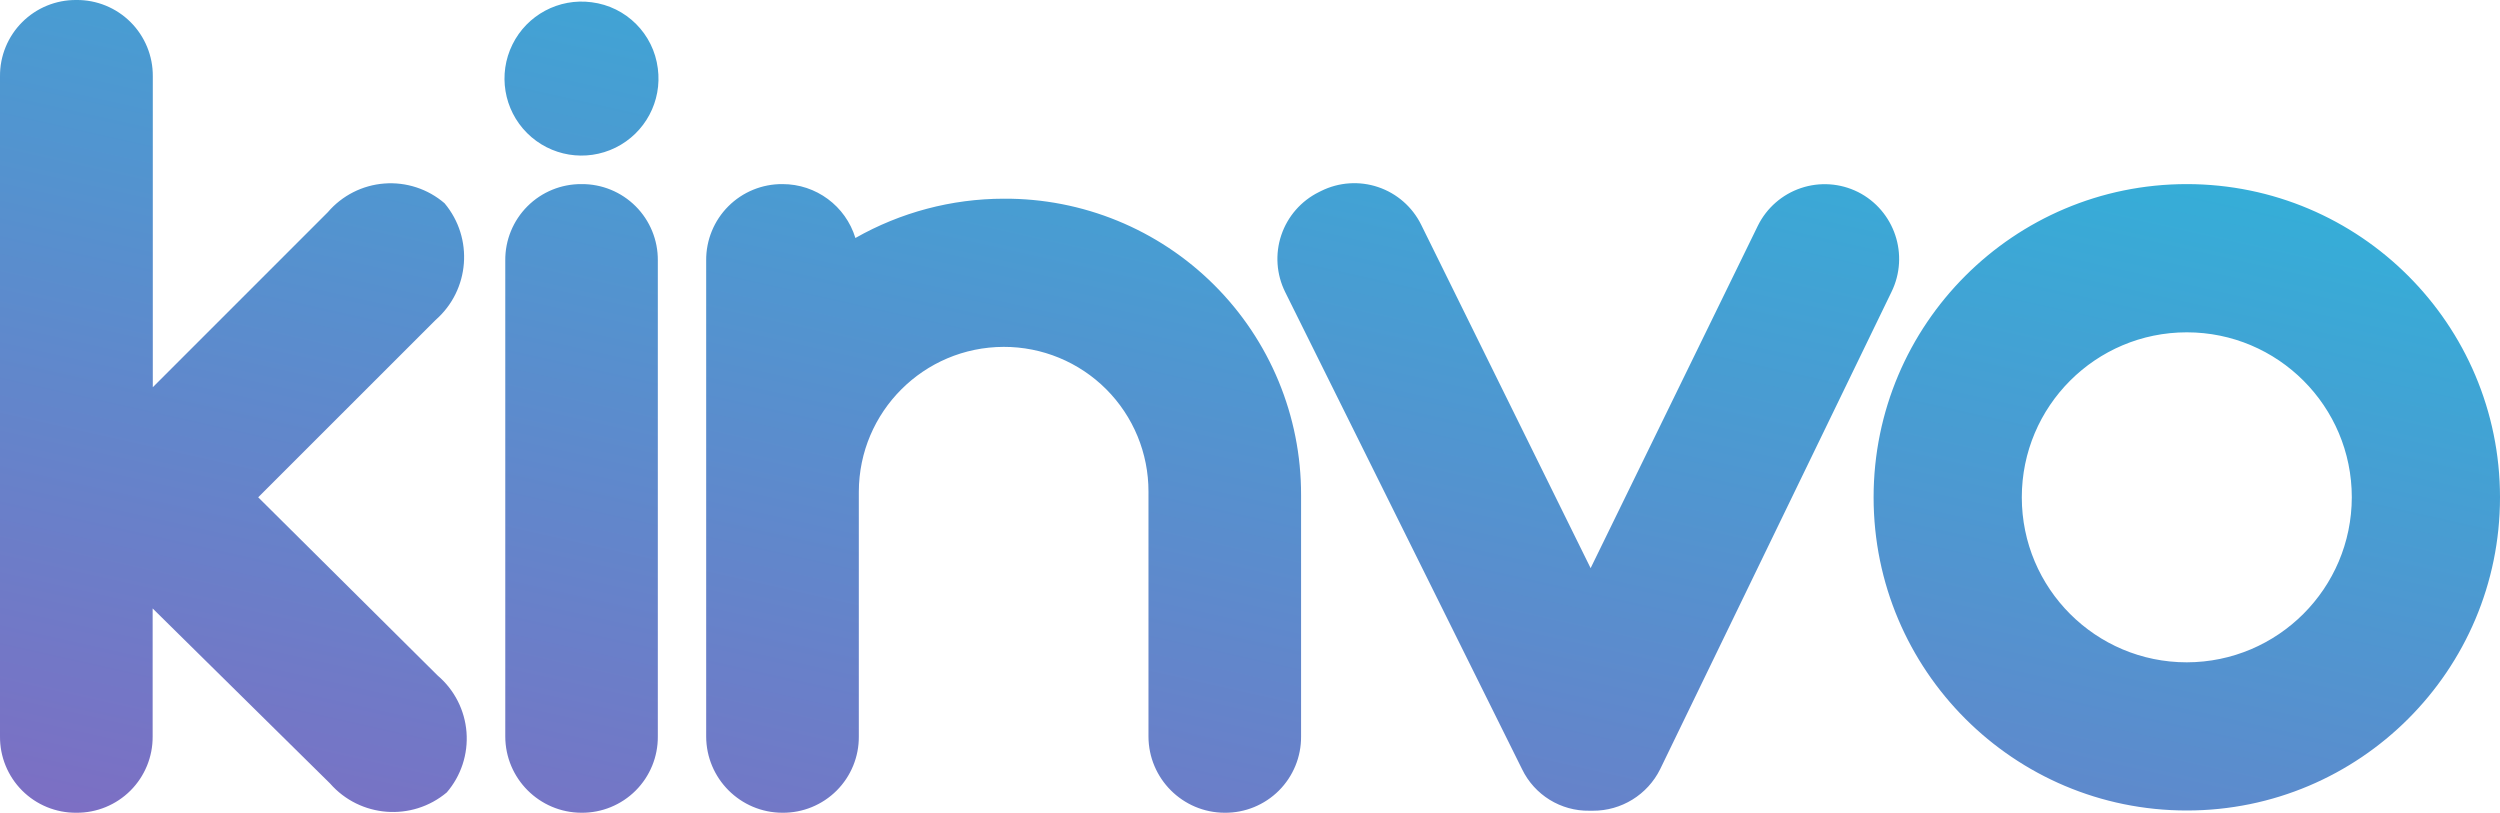
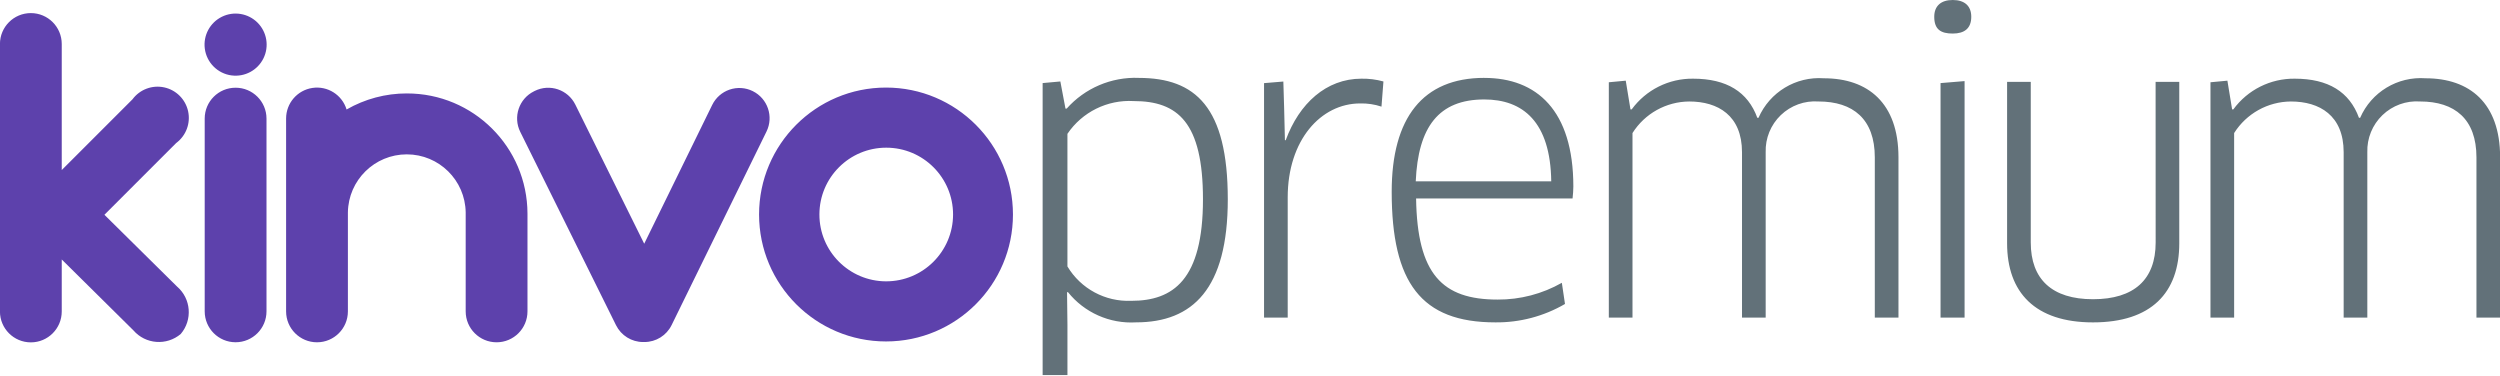
- <svg xmlns="http://www.w3.org/2000/svg" width="100" height="32.51" viewBox="0 0 100 32.51">
-   <defs>
-     <linearGradient id="a" x1="1.047" y1="-0.436" x2="-0.268" y2="1.444" gradientUnits="objectBoundingBox">
-       <stop offset="0" stop-color="#0dd1e3" />
-       <stop offset="1" stop-color="#9e51ba" />
-     </linearGradient>
-   </defs>
-   <g transform="translate(-28 -32)">
-     <path d="M23.664.09a3.08,3.08,0,1,0,2.649,2.649A3.05,3.05,0,0,0,23.664.09Zm-.4,7.274h0a3.028,3.028,0,0,0-3.053,3.053V29.457A3.057,3.057,0,0,0,23.26,32.51h0a3.028,3.028,0,0,0,3.053-3.053V10.418A3.028,3.028,0,0,0,23.26,7.364ZM10.328,19.892,17.423,12.8a3.349,3.349,0,0,0,.359-4.67,3.308,3.308,0,0,0-4.67.359l-7,7V3.053A3.028,3.028,0,0,0,3.053,0,3.028,3.028,0,0,0,0,3.053v26.4A3.028,3.028,0,0,0,3.053,32.51h0a3.028,3.028,0,0,0,3.053-3.053V24.338l7.095,7a3.349,3.349,0,0,0,4.67.359h0a3.308,3.308,0,0,0-.359-4.67ZM87.472,7.364A12.528,12.528,0,1,0,100,19.892,12.533,12.533,0,0,0,87.472,7.364Zm0,19.129a6.6,6.6,0,1,1,6.6-6.6A6.612,6.612,0,0,1,87.472,26.493ZM40.144,7.948h0A12.037,12.037,0,0,0,34.216,9.52,3.045,3.045,0,0,0,31.3,7.364h0a3.028,3.028,0,0,0-3.053,3.053V29.457A3.057,3.057,0,0,0,31.3,32.51h0a3.028,3.028,0,0,0,3.053-3.053V19.668a5.807,5.807,0,0,1,5.793-5.793h0a5.778,5.778,0,0,1,5.793,5.793v9.789A3.057,3.057,0,0,0,48.99,32.51h0a3.028,3.028,0,0,0,3.053-3.053V19.8A11.825,11.825,0,0,0,40.144,7.948Zm34.172-.269h0a2.982,2.982,0,0,0-4,1.347l-6.691,13.7-6.78-13.74a2.982,2.982,0,0,0-4-1.347l-.09.045a2.982,2.982,0,0,0-1.347,4l9.475,19.084a2.94,2.94,0,0,0,2.694,1.661h.135a2.989,2.989,0,0,0,2.694-1.661l9.25-19.084A3,3,0,0,0,74.315,7.678Z" transform="translate(28 32)" fill="url(#a)" />
+ <svg xmlns="http://www.w3.org/2000/svg" width="190.144" height="28.532" viewBox="0 0 190.144 28.532">
+   <g id="Grupo_11770" data-name="Grupo 11770" transform="translate(-35 -36)">
+     <path id="Caminho_3737" data-name="Caminho 3737" d="M102.545,585.326a2.346,2.346,0,0,0-2.35,2.342v14.667a2.35,2.35,0,0,0,4.7,0V587.668A2.347,2.347,0,0,0,102.545,585.326Zm49.469-.012a9.655,9.655,0,1,0,9.655,9.655A9.656,9.656,0,0,0,152.015,585.314Zm0,14.738a5.083,5.083,0,1,1,5.1-5.083A5.091,5.091,0,0,1,152.015,600.052Zm-10.135-14.468h0a2.3,2.3,0,0,0-3.084,1.05l-5.172,10.557-5.24-10.583a2.3,2.3,0,0,0-3.084-1.039l-.066.034a2.3,2.3,0,0,0-1.038,3.08l7.285,14.706a2.3,2.3,0,0,0,2.061,1.279h.1a2.3,2.3,0,0,0,2.065-1.287l7.218-14.721A2.3,2.3,0,0,0,141.879,585.585Zm-39.641-1.194a2.362,2.362,0,1,0-2.035-2.035A2.364,2.364,0,0,0,102.238,584.391Zm13.33,1.37h0a9.158,9.158,0,0,0-4.582,1.222,2.351,2.351,0,0,0-4.6.684v14.672a2.35,2.35,0,0,0,4.7,0v-7.531a4.48,4.48,0,0,1,8.959,0v7.531a2.35,2.35,0,0,0,4.7,0V594.9A9.162,9.162,0,0,0,115.568,585.761Zm-23,9.23,5.46-5.46a2.376,2.376,0,1,0-3.324-3.324l-5.382,5.382V582a2.35,2.35,0,1,0-4.7,0v20.344a2.35,2.35,0,0,0,4.7,0v-3.956l5.451,5.393a2.567,2.567,0,0,0,3.6.274h0a2.566,2.566,0,0,0-.274-3.6Z" transform="translate(-49.626 -542.654)" fill="#5d41ac" />
+     <path id="Caminho_3738" data-name="Caminho 3738" d="M233.148,579.746c-.9,0-1.408.456-1.408,1.276,0,.973.51,1.276,1.408,1.276s1.408-.4,1.408-1.276C234.557,580.2,234.047,579.746,233.148,579.746Zm15.432,18.444c0,2.826-1.648,4.314-4.765,4.314s-4.734-1.519-4.734-4.314V585.975h-1.8V598.25c0,3.737,2.127,6.016,6.532,6.016,4.435,0,6.563-2.249,6.563-6.016V585.975h-1.8ZM232.219,603.9h1.828V585.914l-1.828.152Zm-60.983-18.231a6.984,6.984,0,0,0-5.483,2.339h-.089l-.39-2.066-1.348.122v22.211h1.887v-3.829l-.03-2.461.06-.031a6.168,6.168,0,0,0,5.184,2.31c4.315,0,6.982-2.553,6.982-9.359C178.008,587.889,175.551,585.671,171.236,585.671Zm-.569,16.955a5.387,5.387,0,0,1-4.855-2.613V589.925a5.688,5.688,0,0,1,5.035-2.492c3.356,0,5.274,1.61,5.274,7.475C176.121,601.046,173.843,602.626,170.667,602.626Zm98.44-16.924a5.026,5.026,0,0,0-4.974,3.008h-.089c-.719-1.976-2.337-2.978-4.884-2.978a5.7,5.7,0,0,0-4.674,2.339h-.09l-.359-2.187-1.288.121v17.9h1.8V589.865a5.145,5.145,0,0,1,4.315-2.4c2.187,0,4.015,1.063,4.015,3.859V603.9h1.8V591.323a3.753,3.753,0,0,1,4.015-3.859c2.636,0,4.285,1.337,4.285,4.254V603.9h1.8V591.688C274.77,587.586,272.464,585.7,269.107,585.7Zm-86.693,4.709h-.06l-.06-2.462-.06-2-1.468.122V603.9h1.8v-9.146c0-4.345,2.517-7.141,5.513-7.141a4.764,4.764,0,0,1,1.619.243l.149-1.914a5.9,5.9,0,0,0-1.677-.212C185.5,585.732,183.433,587.615,182.414,590.411Zm40.933-4.709a5.027,5.027,0,0,0-4.974,3.008h-.089c-.719-1.976-2.337-2.978-4.884-2.978a5.7,5.7,0,0,0-4.674,2.339h-.09l-.359-2.187-1.288.121v17.9h1.8V589.865a5.146,5.146,0,0,1,4.315-2.4c2.187,0,4.015,1.063,4.015,3.859V603.9h1.8V591.323a3.753,3.753,0,0,1,4.015-3.859c2.636,0,4.285,1.337,4.285,4.254V603.9h1.8V591.688C229.011,587.586,226.7,585.7,223.348,585.7Zm-25.83-.031c-4.674,0-7.042,3.039-7.042,8.66,0,6.927,2.247,9.936,7.88,9.936a10.3,10.3,0,0,0,5.3-1.4l-.239-1.61a9.769,9.769,0,0,1-4.885,1.276c-4.225,0-6.113-1.945-6.2-7.688h11.9a8.752,8.752,0,0,0,.06-.911C204.289,588.132,201.5,585.671,197.517,585.671Zm-5.213,7.87c.18-4.133,1.738-6.229,5.213-6.229,2.937,0,5.034,1.7,5.093,6.229Z" transform="translate(-49.626 -543.746)" fill="#627179" />
  </g>
</svg>
